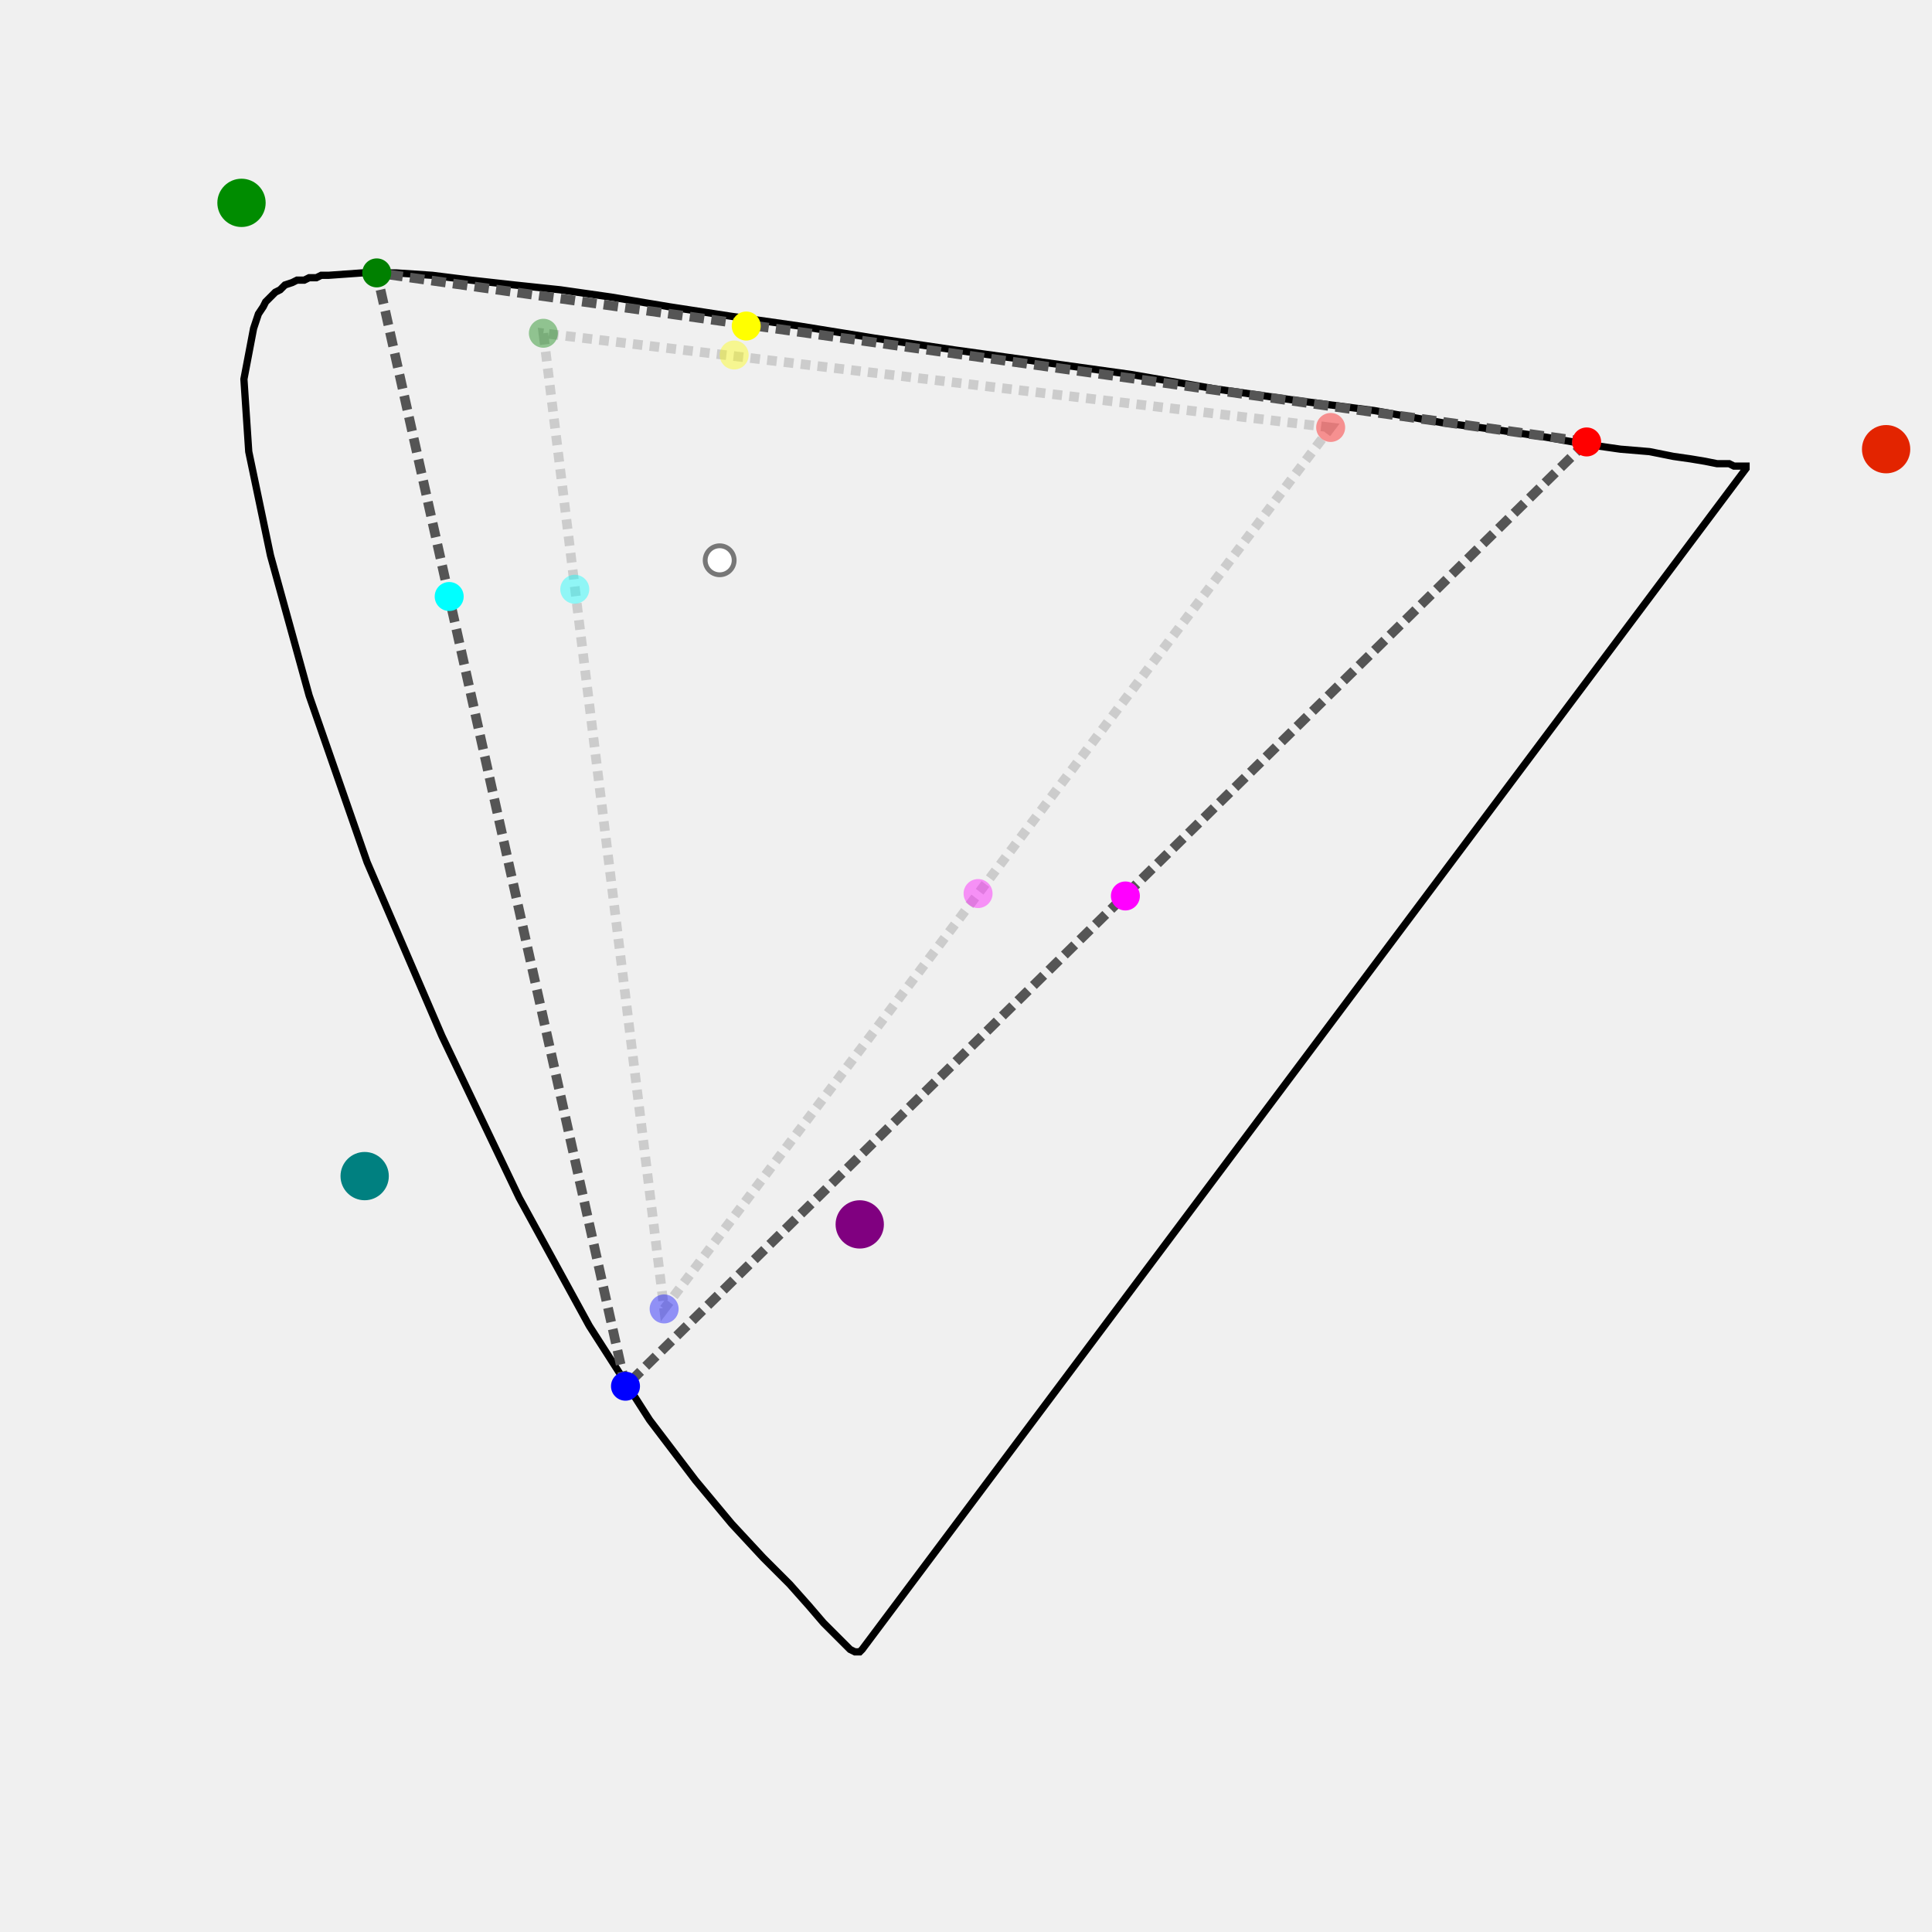
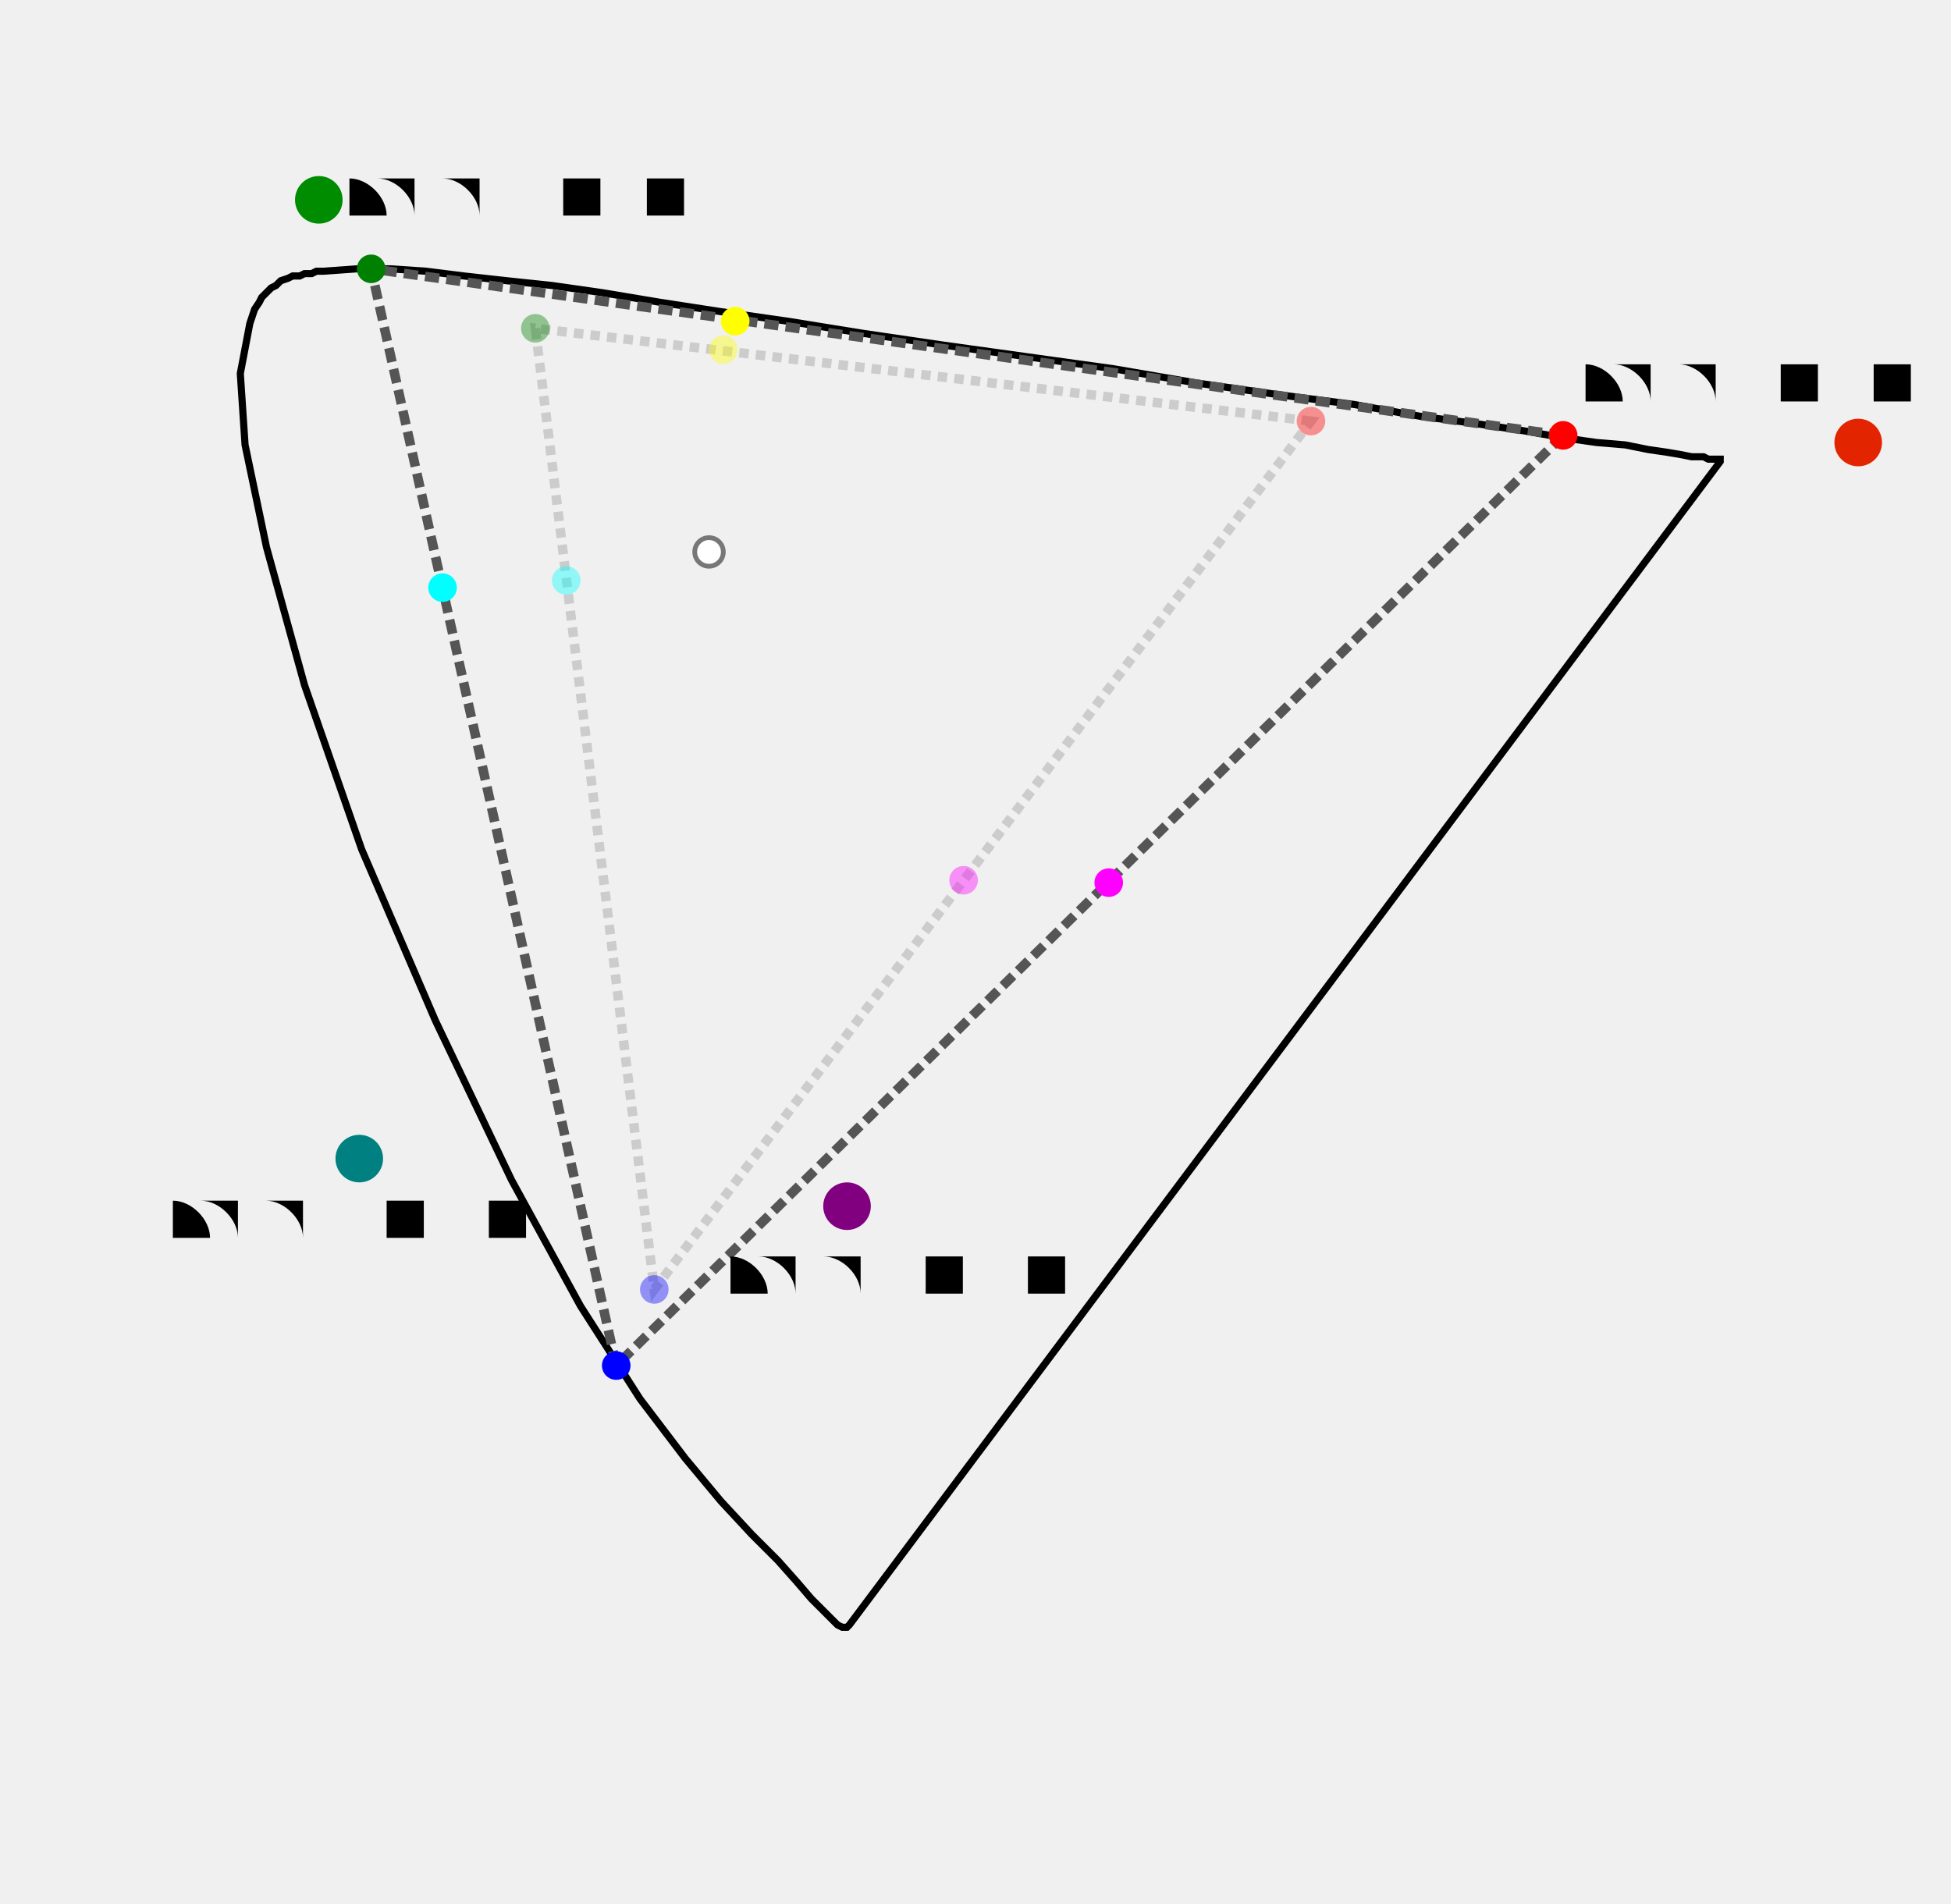
- <svg xmlns="http://www.w3.org/2000/svg" viewBox="-0.1 -0.7 0.8 0.8" overflow="visible">
+ <svg xmlns="http://www.w3.org/2000/svg" viewBox="-0.1 -0.7 0.82 0.8" overflow="visible">
+   <style>
+   @font-face {
+         font-family: OS_Cond_Med;
+         src: url(./fonts/OS_Cond_Med.woff2);
+     }
+   text {
+     font-family: OS_Cond_Med;
+     font-size:0.02px;
+     text-anchor:middle
+     }
+ </style>
  <path fill="none" stroke="black" stroke-width="0.003" d="M 0.257  -0.017   L 0.257  -0.017   L 0.256  -0.016   L 0.256  -0.016   L 0.256  -0.016   L 0.255  -0.016   L 0.255  -0.016   L 0.254  -0.016   L 0.252  -0.017   L 0.25  -0.019   L 0.246  -0.023   L 0.241  -0.028   L 0.235  -0.035   L 0.227  -0.044   L 0.216  -0.055   L 0.203  -0.069   L 0.188  -0.087   L 0.169  -0.112   L 0.144  -0.151   L 0.115  -0.204   L 0.083  -0.271   L 0.052  -0.343   L 0.028  -0.412   L 0.012  -0.47   L 0.003  -0.513   L 0.001  -0.543   L 0.005  -0.564   L 0.006  -0.567   L 0.007  -0.57   L 0.009  -0.573   L 0.01  -0.575   L 0.012  -0.577   L 0.014  -0.579   L 0.016  -0.58   L 0.018  -0.582   L 0.021  -0.583   L 0.023  -0.584   L 0.026  -0.584   L 0.028  -0.585   L 0.031  -0.585   L 0.033  -0.586   L 0.036  -0.586   L 0.05  -0.587   L 0.064  -0.587   L 0.079  -0.586   L 0.095  -0.584   L 0.113  -0.582   L 0.132  -0.58   L 0.153  -0.577   L 0.177  -0.573   L 0.203  -0.569   L 0.231  -0.565   L 0.262  -0.56   L 0.296  -0.555   L 0.332  -0.55   L 0.368  -0.545   L 0.403  -0.539   L 0.438  -0.534   L 0.469  -0.53   L 0.497  -0.525   L 0.52  -0.522   L 0.54  -0.519   L 0.557  -0.516   L 0.571  -0.514   L 0.583  -0.513   L 0.593  -0.511   L 0.6  -0.51   L 0.606  -0.509   L 0.611  -0.508   L 0.614  -0.508   L 0.616  -0.508   L 0.618  -0.507   L 0.62  -0.507   L 0.622  -0.507   L 0.623  -0.507   L 0.623  -0.507   L 0.623  -0.506   L 0.623  -0.506   L 0.623  -0.506   L 0.623  -0.506   L 0.623  -0.506   L 0.623  -0.506   L 0.623  -0.506   L 0.623  -0.506   L 0.623  -0.506   L 0.623  -0.506   L 0.623  -0.506   L 0.623  -0.506   L 0.623  -0.506   L 0.623  -0.506   L 0.623  -0.506   L 0.623  -0.506   L 0.623  -0.506   Z" />
  <polygon fill="none" stroke="#CCC" stroke-dasharray="0.004 0.003" stroke-width="0.004" points="0.451, -0.523 0.125, -0.562 0.175, -0.158" />
  <circle r="0.006" cx="0.451" cy="-0.523" fill="red" fill-opacity="0.4" />
  <circle r="0.006" cx="0.125" cy="-0.562" fill="green" fill-opacity="0.4" />
  <circle r="0.006" cx="0.175" cy="-0.158" fill="blue" fill-opacity="0.4" />
  <circle r="0.006" cx="0.204" cy="-0.553" fill="yellow" fill-opacity="0.4" />
  <circle r="0.006" cx="0.138" cy="-0.456" fill="cyan" fill-opacity="0.4" />
  <circle r="0.006" cx="0.305" cy="-0.33" fill="magenta" fill-opacity="0.4" />
  <circle r="0.006" cx="0.198" cy="-0.468" fill="white" stroke="#777" stroke-width="0.002" />
  <polygon fill="none" stroke="#555" stroke-dasharray="0.006 0.003" stroke-width="0.004" points="0.557, -0.517 0.056, -0.587 0.159, -0.126" />
  <circle r="0.006" cx="0.557" cy="-0.517" fill="red" />
  <circle r="0.006" cx="0.056" cy="-0.587" fill="green" />
  <circle r="0.006" cx="0.159" cy="-0.126" fill="blue" />
  <circle r="0.006" cx="0.209" cy="-0.565" fill="yellow" />
  <circle r="0.006" cx="0.086" cy="-0.453" fill="cyan" />
  <circle r="0.006" cx="0.366" cy="-0.329" fill="magenta" />
  <circle r="0.01" cx="0.051" cy="-0.213" fill="teal" />
+   <text x="0.051" y="-0.18">lab(50% -127 -127)</text>
  <circle r="0.01" cx="0.256" cy="-0.193" fill="purple" />
+   <text x="0.28" y="-0.155">lab(50% 127 -127)</text>
  <circle r="0.01" cx="0.681" cy="-0.514" fill="rgb(89%, 14%, 0%)" />
-   <circle r="0.01" cx="0.0.034" cy="-0.616" fill="rgb(0%, 55%, 0%)" />
+   <text x="0.64" y="-0.53">lab(50% 127 127)</text>
+   <circle r="0.01" cx="0.034" cy="-0.616" fill="rgb(0%, 55%, 0%)" />
+   <text x="0.12" y="-0.61">lab(50% -127 127)</text>
</svg>
